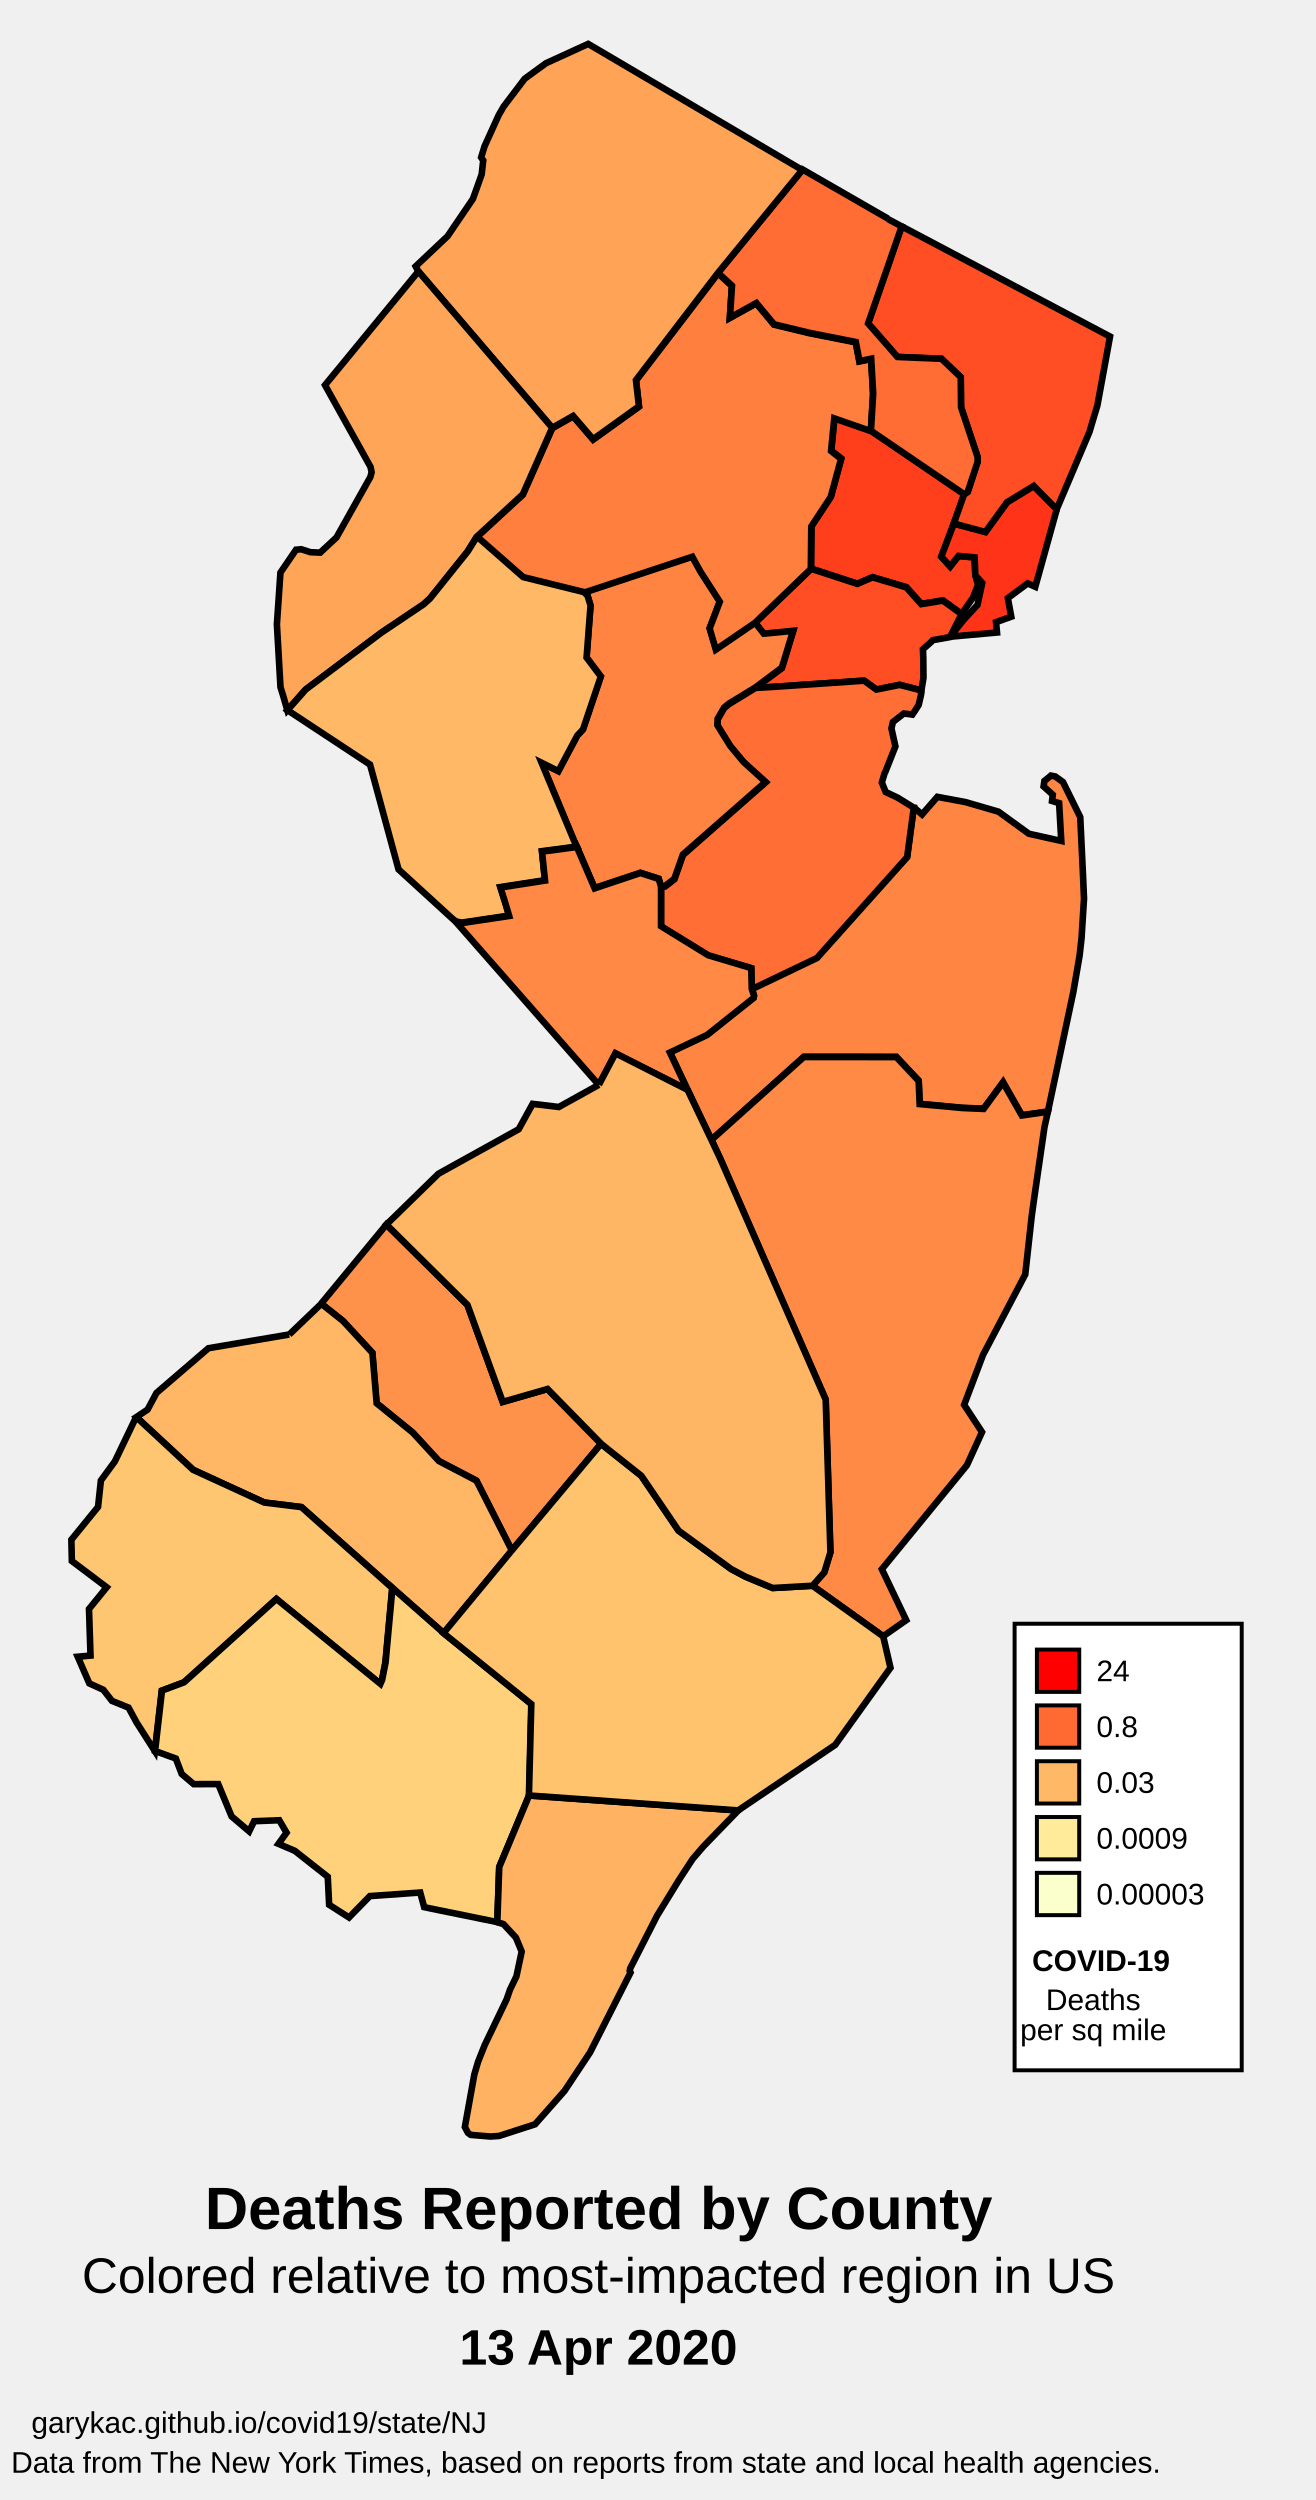
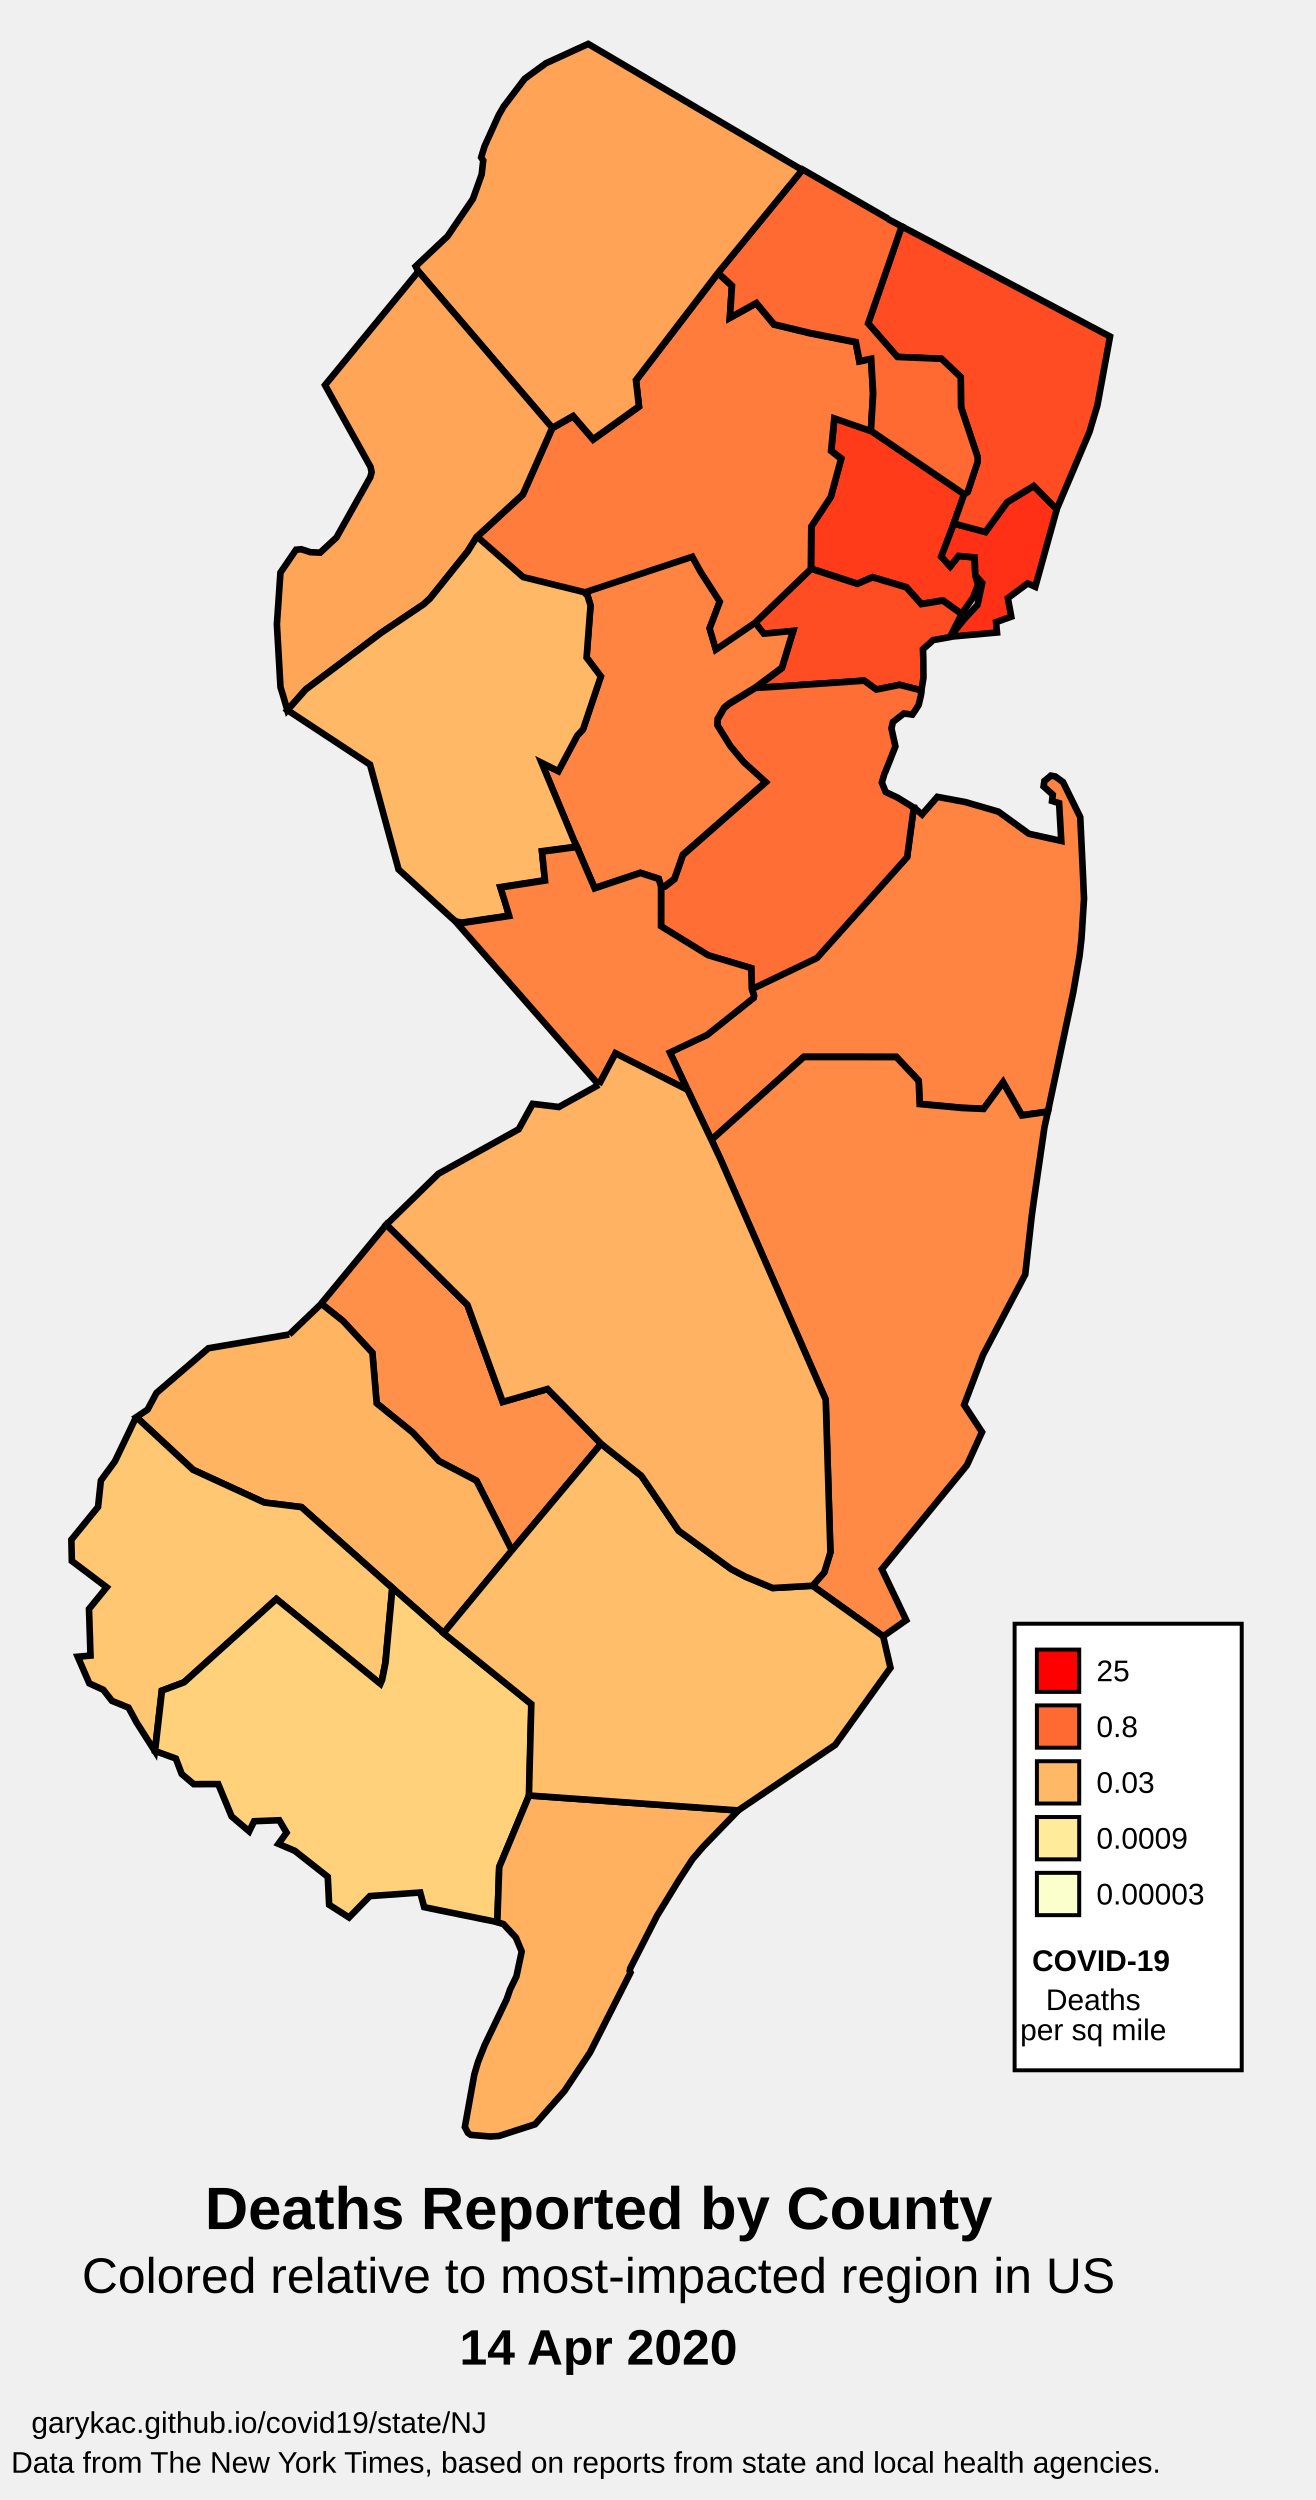
<svg xmlns="http://www.w3.org/2000/svg" width="330" height="627.07" version="1.0" id="svg2">
  <defs id="defs9439" />
  <style id="style6">
  #counties {fill:#d0d0d0;stroke:#000;stroke-width:.178;} 
  #borders {fill:none;stroke:#221e1f;stroke-width:.891;} 
  #separator {fill:none;stroke:#a9a9a9;stroke-width:2.318;}
  #legend-1 {fill:#ff0000;}
  #legend-2 {fill:#ff6a32;}
  #legend-3 {fill:#ffb866;}
  #legend-4 {fill:#ffeb99;}
  #legend-5 {fill:#faffcc;}
-   #c34041 {fill:#ffa557;}
-   #c34039 {fill:#ff4e24;}
+   #c34041 {fill:#ffa558;}
+   #c34039 {fill:#ff4d23;}
  #c34019 {fill:#ffb966;}
  #c34011 {fill:#ffd17b;}
-   #c34013 {fill:#ff3f1c;}
-   #c34015 {fill:#ffb765;}
-   #c34017 {fill:#ff3317;}
-   #c34009 {fill:#ffb261;}
-   #c34003 {fill:#ff4e24;}
-   #c34001 {fill:#ffc36e;}
-   #c34007 {fill:#ff924b;}
-   #c34005 {fill:#ffb664;}
-   #c34021 {fill:#ff8945;}
-   #c34025 {fill:#ff8543;}
-   #c34037 {fill:#ffa356;}
+   #c34013 {fill:#ff3b1a;}
+   #c34015 {fill:#ffb462;}
+   #c34017 {fill:#ff3015;}
+   #c34009 {fill:#ffb160;}
+   #c34003 {fill:#ff4c23;}
+   #c34001 {fill:#ffbe6a;}
+   #c34007 {fill:#ff9049;}
+   #c34005 {fill:#ffb362;}
+   #c34021 {fill:#ff8341;}
+   #c34025 {fill:#ff8341;}
+   #c34037 {fill:#ffa457;}
  #c34035 {fill:#ff8442;}
-   #c34033 {fill:#ffc671;}
-   #c34031 {fill:#ff6c34;}
+   #c34033 {fill:#ffc772;}
+   #c34031 {fill:#ff6932;}
  #c34023 {fill:#ff6e35;}
-   #c34027 {fill:#ff7f3f;}
+   #c34027 {fill:#ff7c3d;}
  #c34029 {fill:#ff8a45;}
 </style>
  <g id="layer1" style="display:inline" transform="translate(0,1.0703125e-5)">
    <g id="g10509" transform="translate(-622.3246,8.460373)">
      <rect y="398.82" x="876.817" height="112.008" width="56.966" id="rect10421" style="fill:#ffffff;fill-opacity:1;stroke:#000000;stroke-width:1;stroke-linecap:round;stroke-linejoin:miter;stroke-miterlimit:4;stroke-dasharray:none;stroke-dashoffset:0;stroke-opacity:1" />
      <rect y="405.301" x="882.409" height="10.615" width="10.615" id="legend-1" style="stroke:#000000;stroke-width:1" />
      <rect style="stroke:#000000;stroke-width:1" id="legend-2" width="10.615" height="10.615" x="882.409" y="419.301" />
      <rect y="433.301" x="882.409" height="10.615" width="10.615" id="legend-3" style="stroke:#000000;stroke-width:1" />
      <rect style="stroke:#000000;stroke-width:1" id="legend-4" width="10.615" height="10.615" x="882.409" y="447.301" />
      <rect y="461.301" x="882.409" height="10.615" width="10.615" id="legend-5" style="stroke:#000000;stroke-width:1" />
      <text id="text10456" y="413.239" x="897.338" style="font-style:normal;font-weight:normal;font-size:7.5px;line-height:125%;font-family:sans-serif;letter-spacing:0px;word-spacing:0px;fill:#000000;fill-opacity:1;stroke:none;stroke-width:1px;stroke-linecap:butt;stroke-linejoin:miter;stroke-opacity:1" xml:space="preserve">
-         <tspan style="font-style:normal;font-variant:normal;font-weight:normal;font-stretch:normal;font-family:Arial;-inkscape-font-specification:Arial" y="413.239" x="897.338" id="tspan10458">24</tspan>
+         <tspan style="font-style:normal;font-variant:normal;font-weight:normal;font-stretch:normal;font-family:Arial;-inkscape-font-specification:Arial" y="413.239" x="897.338" id="tspan10458">25</tspan>
      </text>
      <text xml:space="preserve" style="font-style:normal;font-weight:normal;font-size:7.5px;line-height:125%;font-family:sans-serif;letter-spacing:0px;word-spacing:0px;fill:#000000;fill-opacity:1;stroke:none;stroke-width:1px;stroke-linecap:butt;stroke-linejoin:miter;stroke-opacity:1" x="897.338" y="427.239" id="text10460">
        <tspan id="tspan10462" x="897.338" y="427.239" style="font-style:normal;font-variant:normal;font-weight:normal;font-stretch:normal;font-family:Arial;-inkscape-font-specification:Arial">0.8</tspan>
      </text>
      <text id="text10464" y="441.239" x="897.338" style="font-style:normal;font-weight:normal;font-size:7.5px;line-height:125%;font-family:sans-serif;letter-spacing:0px;word-spacing:0px;fill:#000000;fill-opacity:1;stroke:none;stroke-width:1px;stroke-linecap:butt;stroke-linejoin:miter;stroke-opacity:1" xml:space="preserve">
        <tspan style="font-style:normal;font-variant:normal;font-weight:normal;font-stretch:normal;font-family:Arial;-inkscape-font-specification:Arial" y="441.239" x="897.338" id="tspan10466">0.03</tspan>
      </text>
      <text xml:space="preserve" style="font-style:normal;font-weight:normal;font-size:7.5px;line-height:125%;font-family:sans-serif;letter-spacing:0px;word-spacing:0px;fill:#000000;fill-opacity:1;stroke:none;stroke-width:1px;stroke-linecap:butt;stroke-linejoin:miter;stroke-opacity:1" x="897.338" y="455.239" id="text10468">
        <tspan id="tspan10470" x="897.338" y="455.239" style="font-style:normal;font-variant:normal;font-weight:normal;font-stretch:normal;font-family:Arial;-inkscape-font-specification:Arial">0.0009</tspan>
      </text>
      <text id="text10472" y="469.239" x="897.338" style="font-style:normal;font-weight:normal;font-size:7.5px;line-height:125%;font-family:sans-serif;letter-spacing:0px;word-spacing:0px;fill:#000000;fill-opacity:1;stroke:none;stroke-width:1px;stroke-linecap:butt;stroke-linejoin:miter;stroke-opacity:1" xml:space="preserve">
        <tspan style="font-style:normal;font-variant:normal;font-weight:normal;font-stretch:normal;font-family:Arial;-inkscape-font-specification:Arial" y="469.239" x="897.338" id="tspan10474">0.00003</tspan>
      </text>
      <g transform="translate(0,-2.192453)" id="g10492">
        <text xml:space="preserve" style="font-style:normal;font-weight:normal;font-size:7.5px;line-height:125%;font-family:sans-serif;text-align:center;letter-spacing:0px;word-spacing:0px;text-anchor:middle;fill:#000000;fill-opacity:1;stroke:none;stroke-width:1px;stroke-linecap:butt;stroke-linejoin:miter;stroke-opacity:1" x="905.319" y="497.919" id="text10480">
          <tspan id="tspan10482" x="905.319" y="497.919" style="font-style:normal;font-variant:normal;font-weight:normal;font-stretch:normal;font-family:Arial;-inkscape-font-specification:Arial;text-align:center;text-anchor:middle">Deaths</tspan>
        </text>
        <text id="text10484" y="505.458" x="905.319" style="font-style:normal;font-weight:normal;font-size:7.5px;line-height:125%;font-family:sans-serif;text-align:center;letter-spacing:0px;word-spacing:0px;text-anchor:middle;fill:#000000;fill-opacity:1;stroke:none;stroke-width:1px;stroke-linecap:butt;stroke-linejoin:miter;stroke-opacity:1" xml:space="preserve">
          <tspan style="font-style:normal;font-variant:normal;font-weight:normal;font-stretch:normal;font-family:Arial;-inkscape-font-specification:Arial;text-align:center;text-anchor:middle" y="505.458" x="905.319" id="tspan10486">per sq mile</tspan>
        </text>
      </g>
      <text id="text10488" y="485.919" x="905.319" style="font-style:normal;font-weight:normal;font-size:7.5px;line-height:125%;font-family:sans-serif;text-align:center;letter-spacing:0px;word-spacing:0px;text-anchor:middle;fill:#000000;fill-opacity:1;stroke:none;stroke-width:1px;stroke-linecap:butt;stroke-linejoin:miter;stroke-opacity:1" xml:space="preserve">
        <tspan style="font-style:normal;font-variant:normal;font-weight:bold;font-stretch:normal;font-family:Arial;-inkscape-font-specification:'Arial Bold';text-align:center;text-anchor:middle" y="485.919" x="905.319" id="tspan10490">COVID-19</tspan>
      </text>
    </g>
    <text xml:space="preserve" style="font-style:normal;font-weight:normal;font-size:7.5px;line-height:125%;font-family:sans-serif;text-align:center;letter-spacing:0px;word-spacing:0px;text-anchor:middle;fill:#000000;fill-opacity:1;stroke:none;stroke-width:1px;stroke-linecap:butt;stroke-linejoin:miter;stroke-opacity:1" x="151.849" y="620.237" id="text10498">
      <tspan id="tspan10500" x="151.849" y="620.237" style="font-style:normal;font-variant:normal;font-weight:normal;font-stretch:normal;font-family:Arial;-inkscape-font-specification:Arial;text-align:center;text-anchor:middle">Data from The New York Times, based on reports from state and local health agencies.</tspan>
    </text>
    <g id="g10510" transform="translate(-504.6264,0.4679467)">
      <text xml:space="preserve" style="font-style:normal;font-weight:normal;font-size:7.5px;line-height:125%;font-family:sans-serif;text-align:center;letter-spacing:0px;word-spacing:0px;text-anchor:middle;fill:#000000;fill-opacity:1;stroke:none;stroke-width:1px;stroke-linecap:butt;stroke-linejoin:miter;stroke-opacity:1" x="661.613" y="558.64" id="text10502">
        <tspan id="tspan10504" x="661.613" y="558.64" style="font-style:normal;font-variant:normal;font-weight:bold;font-stretch:normal;font-size:15px;font-family:Arial;-inkscape-font-specification:'Arial Bold';text-align:center;text-anchor:middle">Deaths Reported by County</tspan>
      </text>
      <text id="text10506" y="574.64" x="661.57" style="font-style:normal;font-weight:normal;font-size:7.5px;line-height:125%;font-family:sans-serif;text-align:center;letter-spacing:0px;word-spacing:0px;text-anchor:middle;fill:#000000;fill-opacity:1;stroke:none;stroke-width:1px;stroke-linecap:butt;stroke-linejoin:miter;stroke-opacity:1" xml:space="preserve">
        <tspan style="font-style:normal;font-variant:normal;font-weight:normal;font-stretch:normal;font-size:12.5px;font-family:Arial;-inkscape-font-specification:Arial;text-align:center;text-anchor:middle" y="574.64" x="661.57" id="tspan10508">Colored relative to most-impacted region in US</tspan>
      </text>
      <text xml:space="preserve" style="font-style:normal;font-weight:normal;font-size:7.5px;line-height:125%;font-family:sans-serif;text-align:center;letter-spacing:0px;word-spacing:0px;text-anchor:middle;fill:#000000;fill-opacity:1;stroke:none;stroke-width:1px;stroke-linecap:butt;stroke-linejoin:miter;stroke-opacity:1" x="661.57" y="592.64" id="text10536">
-         <tspan id="tspan10538" x="661.57" y="592.64" style="font-style:normal;font-variant:normal;font-weight:bold;font-stretch:normal;font-size:12.5px;font-family:Arial;-inkscape-font-specification:'Arial Bold';text-align:center;text-anchor:middle">13 Apr 2020</tspan>
+         <tspan id="tspan10538" x="661.57" y="592.64" style="font-style:normal;font-variant:normal;font-weight:bold;font-stretch:normal;font-size:12.5px;font-family:Arial;-inkscape-font-specification:'Arial Bold';text-align:center;text-anchor:middle">14 Apr 2020</tspan>
      </text>
    </g>
    <text id="text10516" y="610.237" x="7.866" style="font-style:normal;font-weight:normal;font-size:7.5px;line-height:125%;font-family:sans-serif;text-align:end;letter-spacing:0px;word-spacing:0px;text-anchor:end;fill:#000000;fill-opacity:1;stroke:none;stroke-width:1px;stroke-linecap:butt;stroke-linejoin:miter;stroke-opacity:1" xml:space="preserve">
      <tspan style="font-style:normal;font-variant:normal;font-weight:normal;font-stretch:normal;font-family:Arial;-inkscape-font-specification:Arial;text-align:start;text-anchor:start" y="610.237" x="7.866" id="tspan10518">garykac.github.io/covid19/state/NJ</tspan>
    </text>
  </g>
  <g id="layer2" style="display:inline;fill:#fff;stroke:#000;stroke-width:.178;" transform="translate(0,1.0703125e-5)">
    <g id="g25761" transform="matrix(9.136597,1.812447,-1.812447,9.136597,-7596.108,-3365.373)">
      <path id="c34025" d="m 898.58,212.247 0.259,0.148 0.313,-0.546 0.762,-0.009 0.929,0.08 0.919,0.424 0.894,0.021 -0.255,-0.987 -0.198,-0.021 -0.014,-0.169 -0.286,-0.171 -0.007,-0.149 0.089,-0.105 0.055,-0.07 0.121,0 0.232,0.107 0.639,0.835 0.385,1.55 0.13,0.535 0.011,0.04 0.144,1.075 0.039,0.467 0.025,0.99 -0.045,3.287 -0.669,0.236 -0.669,-0.774 -0.374,0.802 -0.571,0.088 -1.144,0.119 -0.148,-0.609 -0.715,-0.51 -2.444,0.483 -2.007,2.676 -0.893,-1.196 -0.665,-0.901 0.891,-0.659 1.034,-1.221 0,-0.06 -0.095,-0.168 1.559,-1.166 1.854,-3.136 -0.084,-1.347" style="stroke:#000" />
      <path id="c34029" d="m 894.98,222.097 2.007,-2.676 2.444,-0.483 0.715,0.51 0.148,0.609 1.144,-0.119 0.571,-0.088 0.374,-0.802 0.669,0.774 0.669,-0.235 -0.009,0.426 0.098,1.879 0.03,0.523 0.136,1.59 -0.694,2.345 -0.237,1.418 0.615,0.626 -0.226,0.956 -1.701,3.19 0.91,1.219 -0.524,0.546 -2.134,-0.967 0.241,-0.415 0.057,-0.562 -0.925,-4.009 -4.042,-5.804 -0.337,-0.458" style="stroke:#000" />
      <path id="c34013" d="m 895.48,202.527 2.797,1.189 -0.121,0.829 -0.158,0.939 0.285,0.213 0.165,-0.321 0.434,-0.045 0.112,0.469 0.122,0.237 -0.07,0.371 -0.211,0.481 -0.566,-0.259 -0.552,0.206 -0.482,-0.364 -0.945,-0.088 -0.37,0.253 -1.3,-0.157 -0.211,-1.122 0.359,-0.884 0.074,-1.059 -0.306,-0.156 -0.086,-0.878 1.032,0.144" style="stroke:#000" />
      <path id="c34039" d="m 894.62,206.487 1.3,0.157 0.37,-0.253 0.945,0.088 0.482,0.364 0.552,-0.206 0.566,0.259 -0.186,0.666 -0.356,0.141 -0.08,0.03 -0.039,0.06 -0.176,0.232 0.056,0.236 0.107,0.515 0.012,0.346 -0.604,-0.034 -0.589,0.246 -0.371,-0.171 -2.349,0.636 -0.483,0.125 0.595,-0.661 0.103,-1.03 -0.758,0.228 -0.293,-0.251 1.196,-1.719" style="stroke:#000" />
      <path id="c34017" d="m 900.8,203.627 -0.162,2.161 -0.22,-0.05 -0.445,0.492 0.187,0.474 -0.373,0.223 0.079,0.269 -1.218,0.357 0.287,-0.545 0.272,-0.441 0.01,-0.602 -0.223,-0.167 -0.112,-0.469 -0.434,0.045 -0.165,0.321 -0.285,-0.213 0.158,-0.939 0.88,0.058 0.415,-0.899 0.62,-0.571 0.729,0.496" style="stroke:#000" />
      <path id="c34003" d="m 895.22,196.967 6.081,1.819 0.027,1.884 -0.071,0.747 -0.46,2.211 -0.729,-0.496 -0.62,0.571 -0.415,0.899 -0.88,-0.058 0.121,-0.829 0.08,-0.08 0.105,-0.85 -0.025,-0.122 -0.699,-1.228 -0.166,-0.795 -0.605,-0.384 -1.173,0.182 -0.95,-0.732 0.378,-2.739" style="stroke:#000" />
      <path id="c34023" d="m 898.17,209.117 0.016,0.129 -0.009,0.273 -0.076,0.195 -0.041,0.094 -0.112,0.006 -0.119,0.01 -0.242,0.28 -0.007,0.176 0.2,0.457 -0.135,0.737 -0.011,0.03 -0.023,0.257 0.151,0.231 0.343,0.086 0.471,0.176 0.01,0 0.084,1.347 -1.854,3.136 -1.559,1.166 -0.124,-0.548 -1.204,-0.114 -1.398,-0.52 -0.207,-1.046 0.105,-0.03 0.209,-0.241 0.099,-0.686 1.802,-2.349 -0.687,-0.414 -0.435,-0.353 -0.449,-0.481 -0.025,-0.168 0.112,-0.331 0.105,-0.129 0.617,-0.568 0.483,-0.125 2.349,-0.636 0.371,0.171 0.589,-0.246 0.604,0.034" style="stroke:#000" />
      <path id="c34035" d="m 893.42,208.197 0.293,0.251 0.758,-0.228 -0.103,1.03 -0.595,0.661 -0.617,0.568 -0.105,0.129 -0.112,0.331 0.025,0.168 0.449,0.481 0.435,0.353 0.687,0.414 -1.802,2.349 -0.099,0.686 -0.209,0.241 -0.105,0.03 -0.102,-0.191 -0.515,-0.06 -1.127,0.644 -0.69,-1.004 -0.107,-0.144 -1.263,-1.884 0.487,0.132 0.313,-1.038 0.119,-0.191 0.193,-1.494 -0.475,-0.424 -0.168,-1.395 -0.128,-0.24 -0.112,-0.08 2.676,-1.519 0.299,0.356 0.664,0.688 -0.129,0.761 0.275,0.524 0.891,-0.909" style="stroke:#000" />
      <path id="c34027" d="m 890.61,199.167 0.438,0.266 0.113,0.856 0.621,-0.526 0.58,0.47 0.98,0.04 1.272,0 0.196,0.485 0.297,-0.125 0.236,0.911 0.135,0.993 -1.032,-0.144 0.086,0.878 0.306,0.156 -0.074,1.059 -0.359,0.884 0.211,1.122 -1.196,1.719 -0.891,0.909 -0.275,-0.524 0.129,-0.761 -0.664,-0.688 -0.299,-0.356 -2.676,1.519 -1.688,-0.078 -1.431,-0.828 0.994,-1.361 0.429,-1.911 0.491,-0.425 0.65,0.51 1.038,-1.109 -0.216,-0.676 1.599,-3.251" style="stroke:#000" />
      <path id="c34031" d="m 894.82,196.847 0.401,0.121 -0.378,2.739 0.95,0.732 1.173,-0.182 0.605,0.384 0.166,0.795 0.699,1.228 0.025,0.122 -0.105,0.85 -0.08,0.08 -2.797,-1.189 -0.135,-0.993 -0.236,-0.911 -0.297,0.125 -0.196,-0.485 -1.272,0 -0.98,-0.04 -0.58,-0.47 -0.621,0.526 -0.113,-0.856 -0.438,-0.266 1.694,-3.173 2.516,0.852" style="stroke:#000" />
      <path id="c34037" d="m 892.3,195.997 -1.694,3.173 -1.599,3.251 0.216,0.676 -1.038,1.109 -0.65,-0.51 -0.491,0.425 -4.356,-3.432 -0.096,-0.119 0.685,-0.963 0.474,-1.118 0.103,-0.692 -0.032,-0.378 -0.071,-0.07 0.032,-0.313 0.209,-0.892 0.087,-0.257 0.41,-0.843 0.481,-0.522 1.014,-0.731 6.315,2.209" style="stroke:#000" />
      <path id="c34041" d="m 882.69,200.687 4.356,3.432 -0.429,1.911 -0.994,1.361 -0.166,0.44 -0.749,1.439 -0.137,0.185 -0.979,0.983 -1.688,1.884 -0.376,0.644 -0.187,-0.362 -0.114,-0.209 -0.424,-1.64 -0.178,-1.387 0.292,-0.686 0.136,-0.04 0.257,0.03 0.26,-0.04 0.351,-0.486 0.578,-1.771 0.009,-0.135 -0.057,-0.136 -1.631,-1.922 1.872,-3.496" style="stroke:#000" />
      <path id="c34019" d="m 885.63,207.387 1.431,0.828 1.688,0.078 0.112,0.08 0.128,0.24 0.168,1.395 0.475,0.424 -0.193,1.494 -0.119,0.191 -0.313,1.038 -0.487,-0.132 1.263,1.884 0.107,0.144 -0.896,0.304 0.231,0.75 -1.141,0.416 0.179,0.327 0.201,0.379 -1.211,0.435 -0.168,0 -0.114,-0.06 -1.671,-1.013 -1.302,-2.619 -2.466,-1.005 0.376,-0.644 1.688,-1.884 0.979,-0.983 0.137,-0.185 0.749,-1.439 0.166,-0.44" style="stroke:#000" />
      <path id="c34021" d="m 889.89,215.057 0.69,1.004 1.127,-0.644 0.515,0.06 0.102,0.191 0.207,1.046 1.398,0.52 1.204,0.114 0.124,0.548 0.095,0.168 0,0.06 -1.034,1.221 -0.891,0.659 0.665,0.901 -2.096,-0.588 -0.273,0.918 -4.636,-3.561 0.168,0 1.211,-0.435 -0.201,-0.379 -0.179,-0.327 1.141,-0.416 -0.231,-0.75 0.896,-0.304" style="stroke:#000" />
      <path id="c34007" d="m 885.53,228.467 1.309,-2.433 2.562,1.698 1.44,2.377 1.115,-0.576 1.705,1.167 -1.801,3.288 -1.304,-1.662 -1.094,-0.321 -0.843,-0.617 -1.105,-0.583 -0.377,-1.311 -0.94,-0.685 -0.667,-0.344" style="stroke:#000" />
      <path id="c34015" d="m 884.85,229.447 0.686,-0.981 0.667,0.344 0.94,0.685 0.377,1.311 1.105,0.583 0.843,0.617 1.094,0.321 1.304,1.662 -1.371,2.54 -1.592,-0.925 -2.823,-1.661 -1.006,0.073 -2.052,-0.491 -1.777,-1.097 0.256,-0.255 0.149,-0.489 1.138,-1.452 2.061,-0.786" style="stroke:#000" />
      <path id="c34033" d="m 881.24,232.427 1.777,1.097 2.052,0.491 1.006,-0.073 2.823,1.661 0.21,2.007 0,0.476 -0.025,0.113 -3.19,-1.696 -2.002,2.684 -0.542,0.336 0.134,1.632 -0.632,-0.66 -0.291,-0.351 -0.473,-0.091 -0.287,-0.248 -0.402,-0.095 -0.447,-0.644 0.332,-0.097 -0.284,-1.223 0.353,-0.666 -1.057,-0.511 -0.125,-0.56 0.533,-1.007 -0.063,-0.712 0.269,-0.578 0.329,-1.282" style="stroke:#000" />
      <path id="c34011" d="m 893.6,240.367 -0.413,2.044 0.238,1.466 -2.01,-0.011 -0.182,-0.367 -1.311,0.359 -0.439,0.674 -0.591,-0.232 -0.183,-0.731 -1.006,-0.513 -0.469,-0.099 0.155,-0.338 -0.258,-0.29 -0.658,0.157 -0.078,0.294 -0.543,-0.303 -0.522,-0.783 -0.648,0.13 -0.37,-0.206 -0.236,-0.377 -0.588,-0.09 -0.134,-1.632 0.542,-0.336 2.002,-2.684 3.19,1.696 0.025,-0.113 0,-0.476 -0.21,-2.007 1.592,0.925 2.692,1.415 0.416,2.426" style="stroke:#000" />
      <path id="c34009" d="m 893.6,240.367 5.604,-0.701 -0.733,1.134 -0.218,0.387 -0.248,0.617 -0.394,1.067 -0.433,1.53 0,0.07 0.007,0.01 0.023,0.03 -0.651,2.323 -0.472,1.148 -0.604,1.038 -0.891,0.497 -0.225,0.06 -0.53,0.06 -0.082,-0.04 -0.112,-0.137 -0.025,-1.437 0.032,-0.355 0.089,-0.481 0.339,-1.318 0.039,-0.28 0.099,-0.38 0.009,-0.682 -0.227,-0.339 -0.396,-0.289 -0.175,-0.02 -0.238,-1.466 0.413,-2.044" style="stroke:#000" />
      <path id="c34001" d="m 902.12,234.307 0.357,0.792 -1.056,2.326 -2.221,2.241 -5.604,0.701 -0.416,-2.426 -2.692,-1.415 1.371,-2.54 1.801,-3.288 0.242,0.128 0.986,0.507 1.273,1.255 1.59,0.738 0.426,0.128 0.77,0.154 1.038,-0.268 2.134,0.967" style="stroke:#000" />
      <path id="c34005" d="m 891.72,221.227 0.273,-0.918 2.096,0.588 0.893,1.196 0.337,0.458 4.042,5.804 0.925,4.009 -0.057,0.562 -0.241,0.415 -1.038,0.268 -0.77,-0.154 -0.426,-0.128 -1.59,-0.738 -1.273,-1.255 -0.986,-0.507 -0.242,-0.128 -1.705,-1.167 -1.115,0.576 -1.44,-2.377 -2.562,-1.698 1.109,-1.616 1.885,-1.595 0.236,-0.743 0.707,-0.054 0.942,-0.797" style="stroke:#000" />
    </g>
  </g>
</svg>
